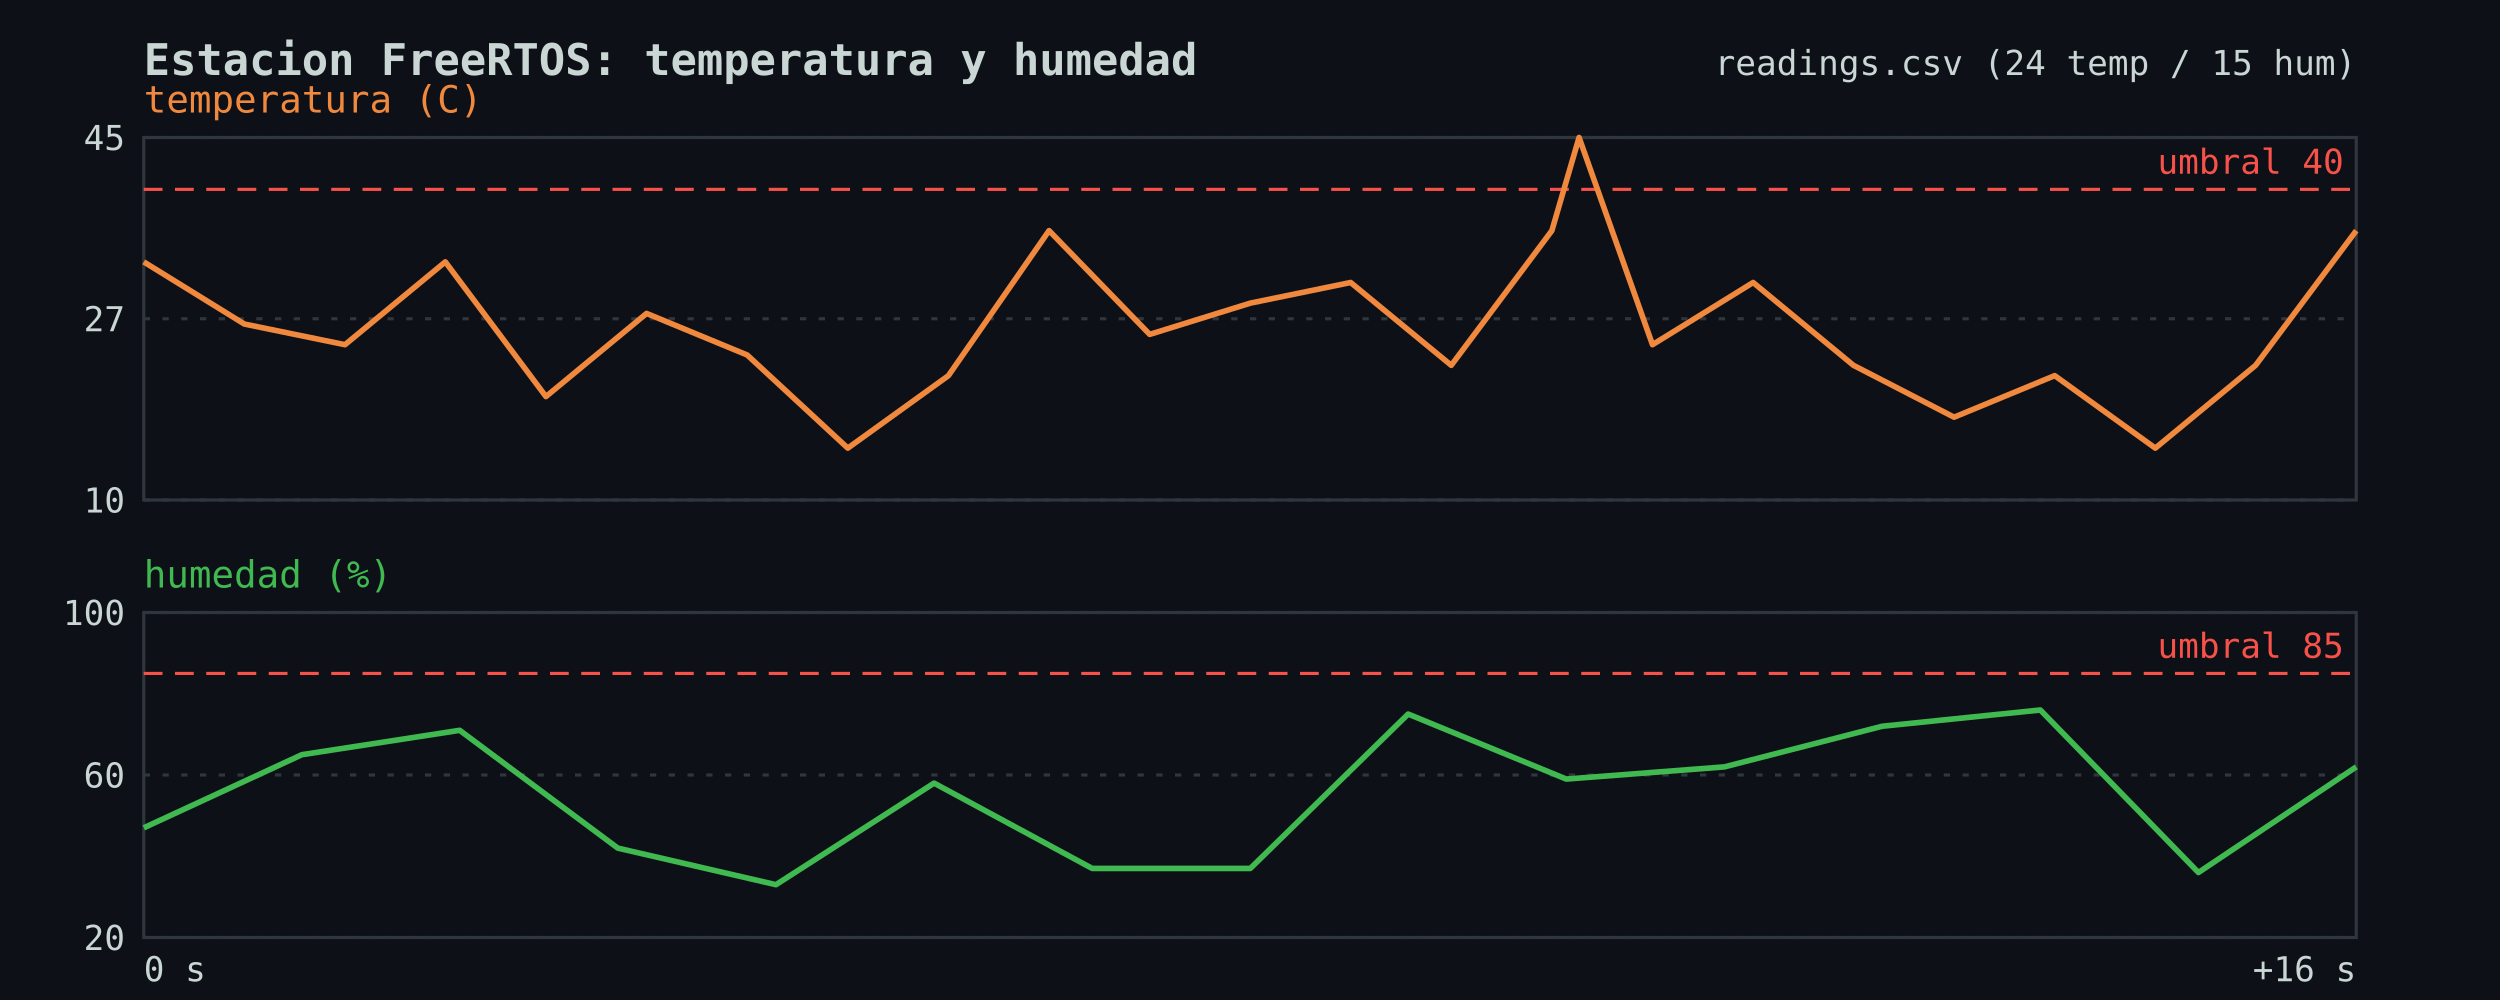
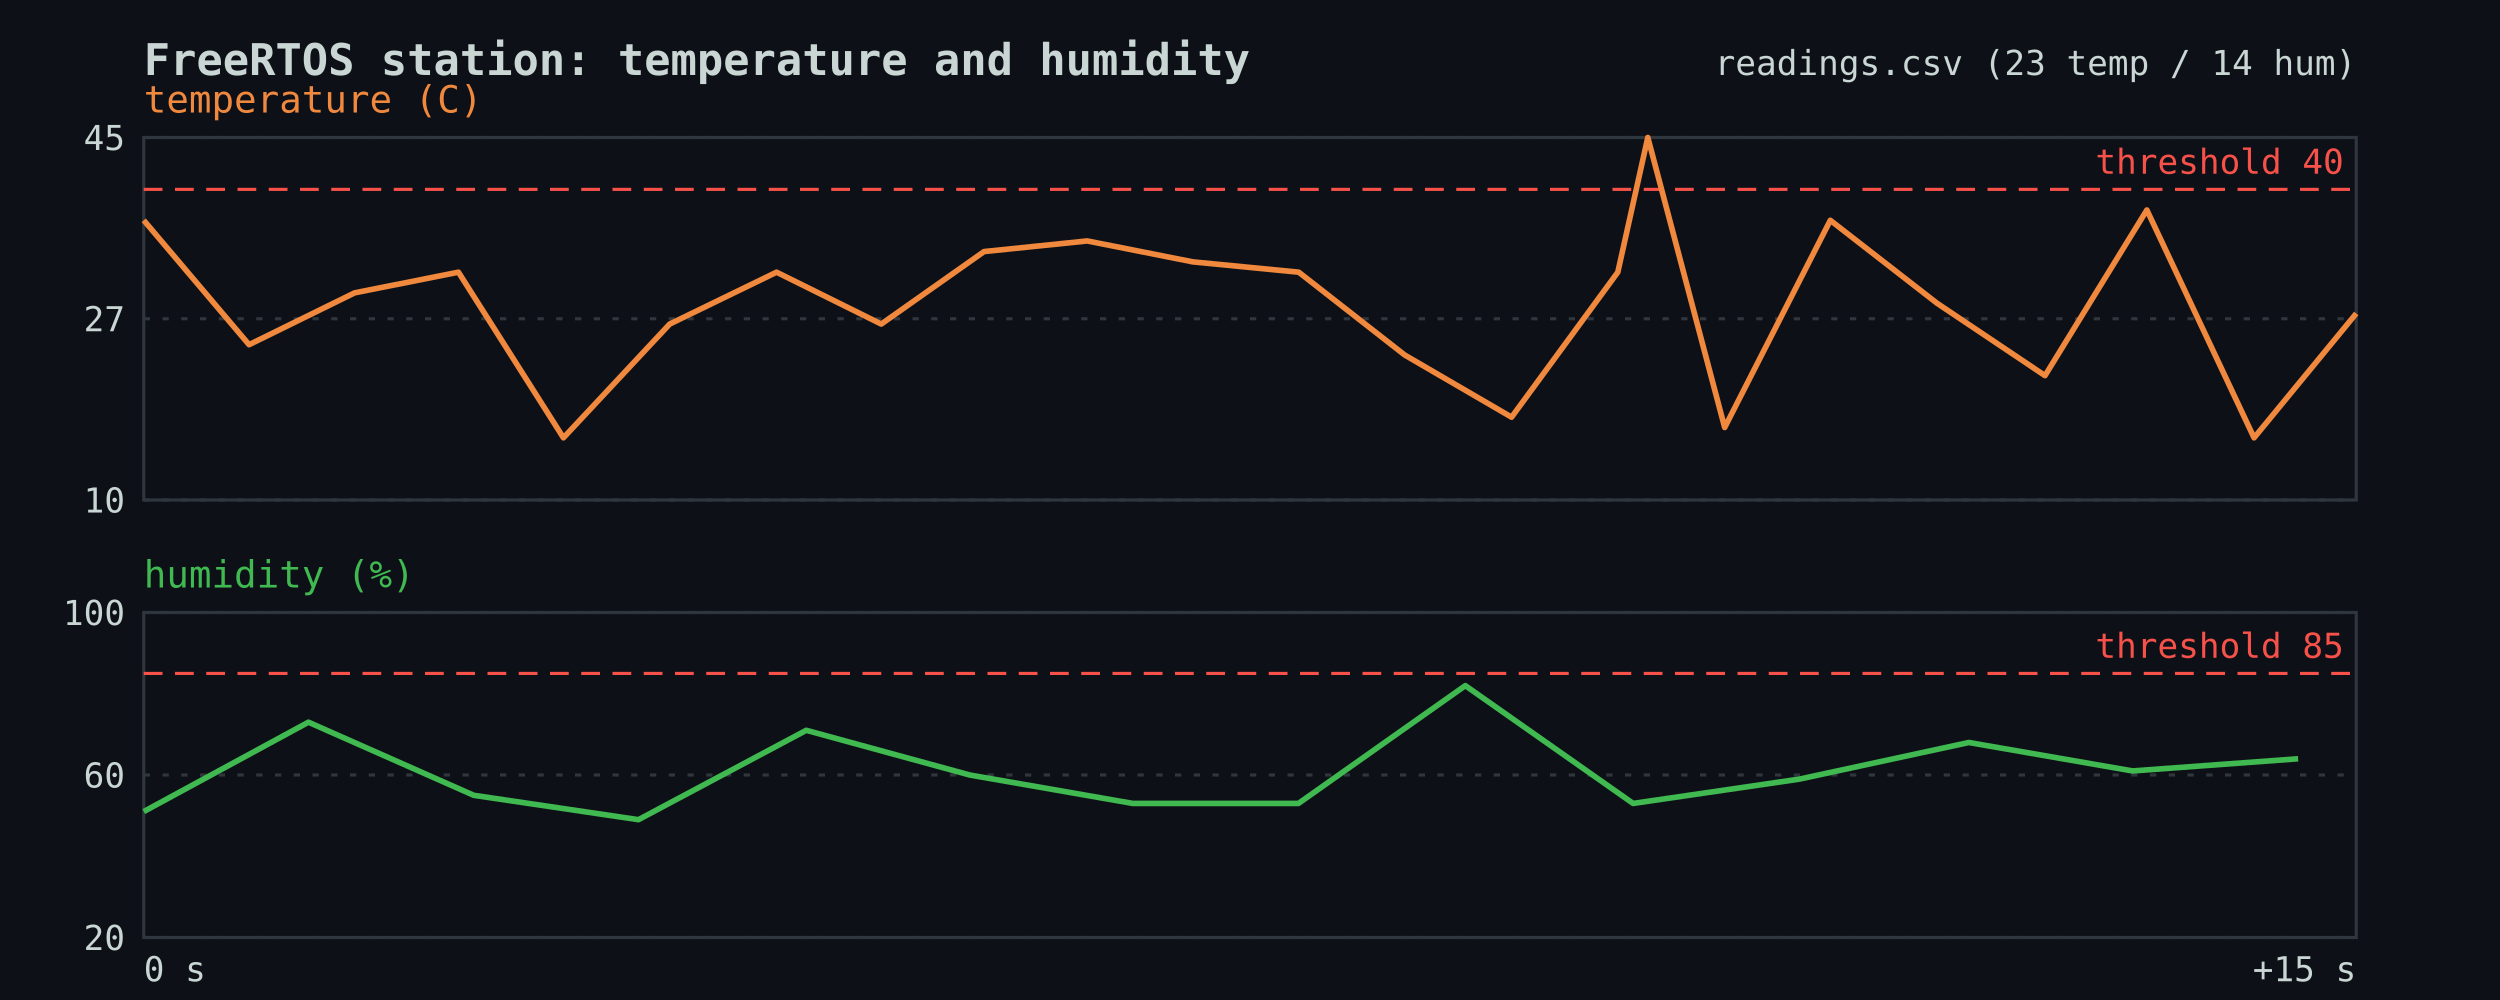
<svg xmlns="http://www.w3.org/2000/svg" width="800" height="320" viewBox="0 0 800 320" font-family="monospace">
  <rect width="800" height="320" fill="#0d1117" />
-   <text x="46" y="24" fill="#c9d6d4" font-size="14" font-weight="bold">Estacion FreeRTOS: temperatura y humedad</text>
-   <text x="754" y="24" fill="#c9d6d4" font-size="11" text-anchor="end">readings.csv (24 temp / 15 hum)</text>
+   <text x="46" y="24" fill="#c9d6d4" font-size="14" font-weight="bold">FreeRTOS station: temperature and humidity</text>
+   <text x="754" y="24" fill="#c9d6d4" font-size="11" text-anchor="end">readings.csv (23 temp / 14 hum)</text>
  <rect x="46" y="44" width="708" height="116" fill="none" stroke="#30363d" />
  <line x1="46" y1="160.0" x2="754" y2="160.0" stroke="#30363d" stroke-dasharray="2,4" />
  <text x="40" y="164.0" fill="#c9d6d4" font-size="11" text-anchor="end" font-family="monospace">10</text>
  <line x1="46" y1="102.0" x2="754" y2="102.0" stroke="#30363d" stroke-dasharray="2,4" />
  <text x="40" y="106.0" fill="#c9d6d4" font-size="11" text-anchor="end" font-family="monospace">27</text>
  <line x1="46" y1="44.0" x2="754" y2="44.0" stroke="#30363d" stroke-dasharray="2,4" />
  <text x="40" y="48.0" fill="#c9d6d4" font-size="11" text-anchor="end" font-family="monospace">45</text>
  <line x1="46" y1="60.6" x2="754" y2="60.6" stroke="#f85149" stroke-dasharray="6,4" />
-   <text x="750" y="55.6" fill="#f85149" font-size="11" text-anchor="end" font-family="monospace">umbral 40</text>
-   <polyline points="46.0,83.8 78.2,103.7 110.4,110.3 142.5,83.8 174.7,126.9 206.9,100.3 239.1,113.6 271.3,143.4 303.5,120.2 335.7,73.8 367.9,107.0 400.1,97.0 432.2,90.4 464.4,116.9 496.6,73.8 505.3,44.0 528.8,110.3 561.0,90.4 593.1,116.9 625.3,133.5 657.5,120.2 689.7,143.4 721.8,116.9 754.0,73.8" fill="none" stroke="#f0883e" stroke-width="1.8" stroke-linejoin="round" />
-   <text x="46" y="36" fill="#f0883e" font-size="12" font-family="monospace">temperatura (C)</text>
+   <text x="750" y="55.6" fill="#f85149" font-size="11" text-anchor="end" font-family="monospace">threshold 40</text>
+   <polyline points="46.0,70.5 79.7,110.3 113.5,93.7 146.7,87.1 180.3,140.1 214.3,103.7 248.5,87.1 282.0,103.7 314.9,80.5 347.9,77.1 381.7,83.8 415.6,87.1 449.5,113.6 483.7,133.5 517.7,87.1 527.3,44.0 551.9,136.8 585.7,70.5 619.8,97.0 654.4,120.2 687.0,67.2 721.3,140.1 754.0,100.3" fill="none" stroke="#f0883e" stroke-width="1.8" stroke-linejoin="round" />
+   <text x="46" y="36" fill="#f0883e" font-size="12" font-family="monospace">temperature (C)</text>
  <rect x="46" y="196" width="708" height="104" fill="none" stroke="#30363d" />
  <line x1="46" y1="300.0" x2="754" y2="300.0" stroke="#30363d" stroke-dasharray="2,4" />
  <text x="40" y="304.0" fill="#c9d6d4" font-size="11" text-anchor="end" font-family="monospace">20</text>
  <line x1="46" y1="248.0" x2="754" y2="248.0" stroke="#30363d" stroke-dasharray="2,4" />
  <text x="40" y="252.0" fill="#c9d6d4" font-size="11" text-anchor="end" font-family="monospace">60</text>
  <line x1="46" y1="196.0" x2="754" y2="196.0" stroke="#30363d" stroke-dasharray="2,4" />
  <text x="40" y="200.0" fill="#c9d6d4" font-size="11" text-anchor="end" font-family="monospace">100</text>
  <line x1="46" y1="215.5" x2="754" y2="215.5" stroke="#f85149" stroke-dasharray="6,4" />
-   <text x="750" y="210.5" fill="#f85149" font-size="11" text-anchor="end" font-family="monospace">umbral 85</text>
-   <polyline points="46.0,264.9 96.6,241.5 147.1,233.7 197.7,271.4 248.3,283.1 298.9,250.6 349.5,277.9 400.1,277.9 450.6,228.5 501.2,249.3 551.8,245.4 602.3,232.4 652.9,227.2 703.5,279.2 754.0,245.4" fill="none" stroke="#3fb950" stroke-width="1.8" stroke-linejoin="round" />
-   <text x="46" y="188" fill="#3fb950" font-size="12" font-family="monospace">humedad (%)</text>
+   <text x="750" y="210.5" fill="#f85149" font-size="11" text-anchor="end" font-family="monospace">threshold 85</text>
+   <polyline points="46.0,259.7 98.7,231.1 151.6,254.5 204.3,262.3 258.0,233.7 310.3,248.0 362.5,257.1 415.5,257.1 468.9,219.4 522.6,257.1 575.9,249.3 630.0,237.6 682.4,246.7 735.4,242.8" fill="none" stroke="#3fb950" stroke-width="1.8" stroke-linejoin="round" />
+   <text x="46" y="188" fill="#3fb950" font-size="12" font-family="monospace">humidity (%)</text>
  <text x="46" y="314" fill="#c9d6d4" font-size="11">0 s</text>
-   <text x="754" y="314" fill="#c9d6d4" font-size="11" text-anchor="end">+16 s</text>
+   <text x="754" y="314" fill="#c9d6d4" font-size="11" text-anchor="end">+15 s</text>
</svg>
